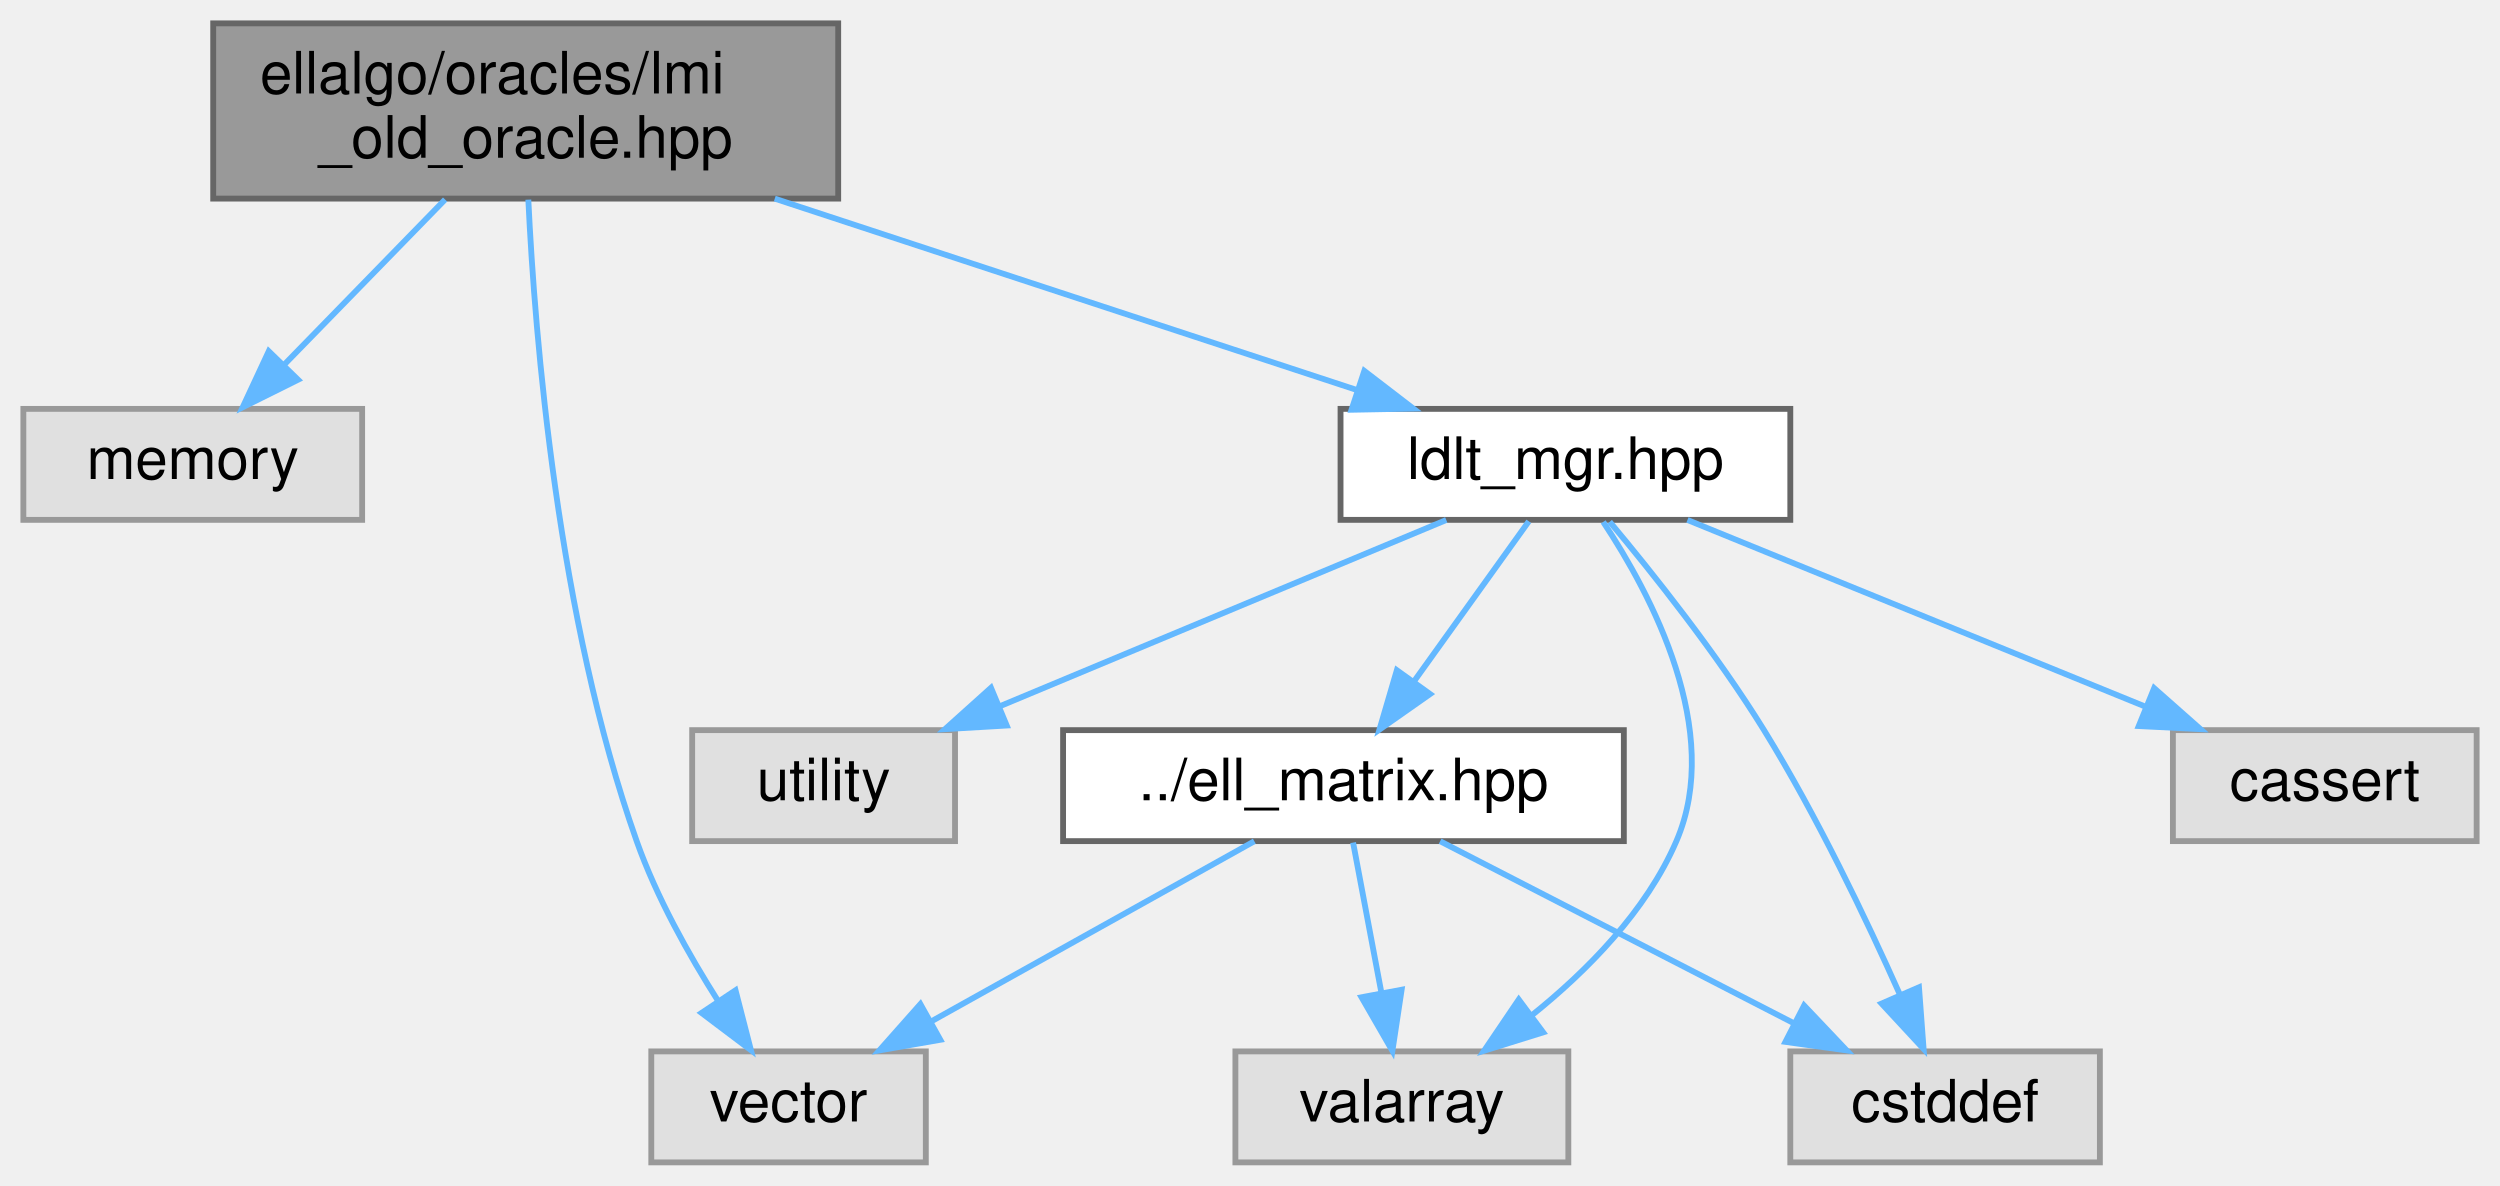
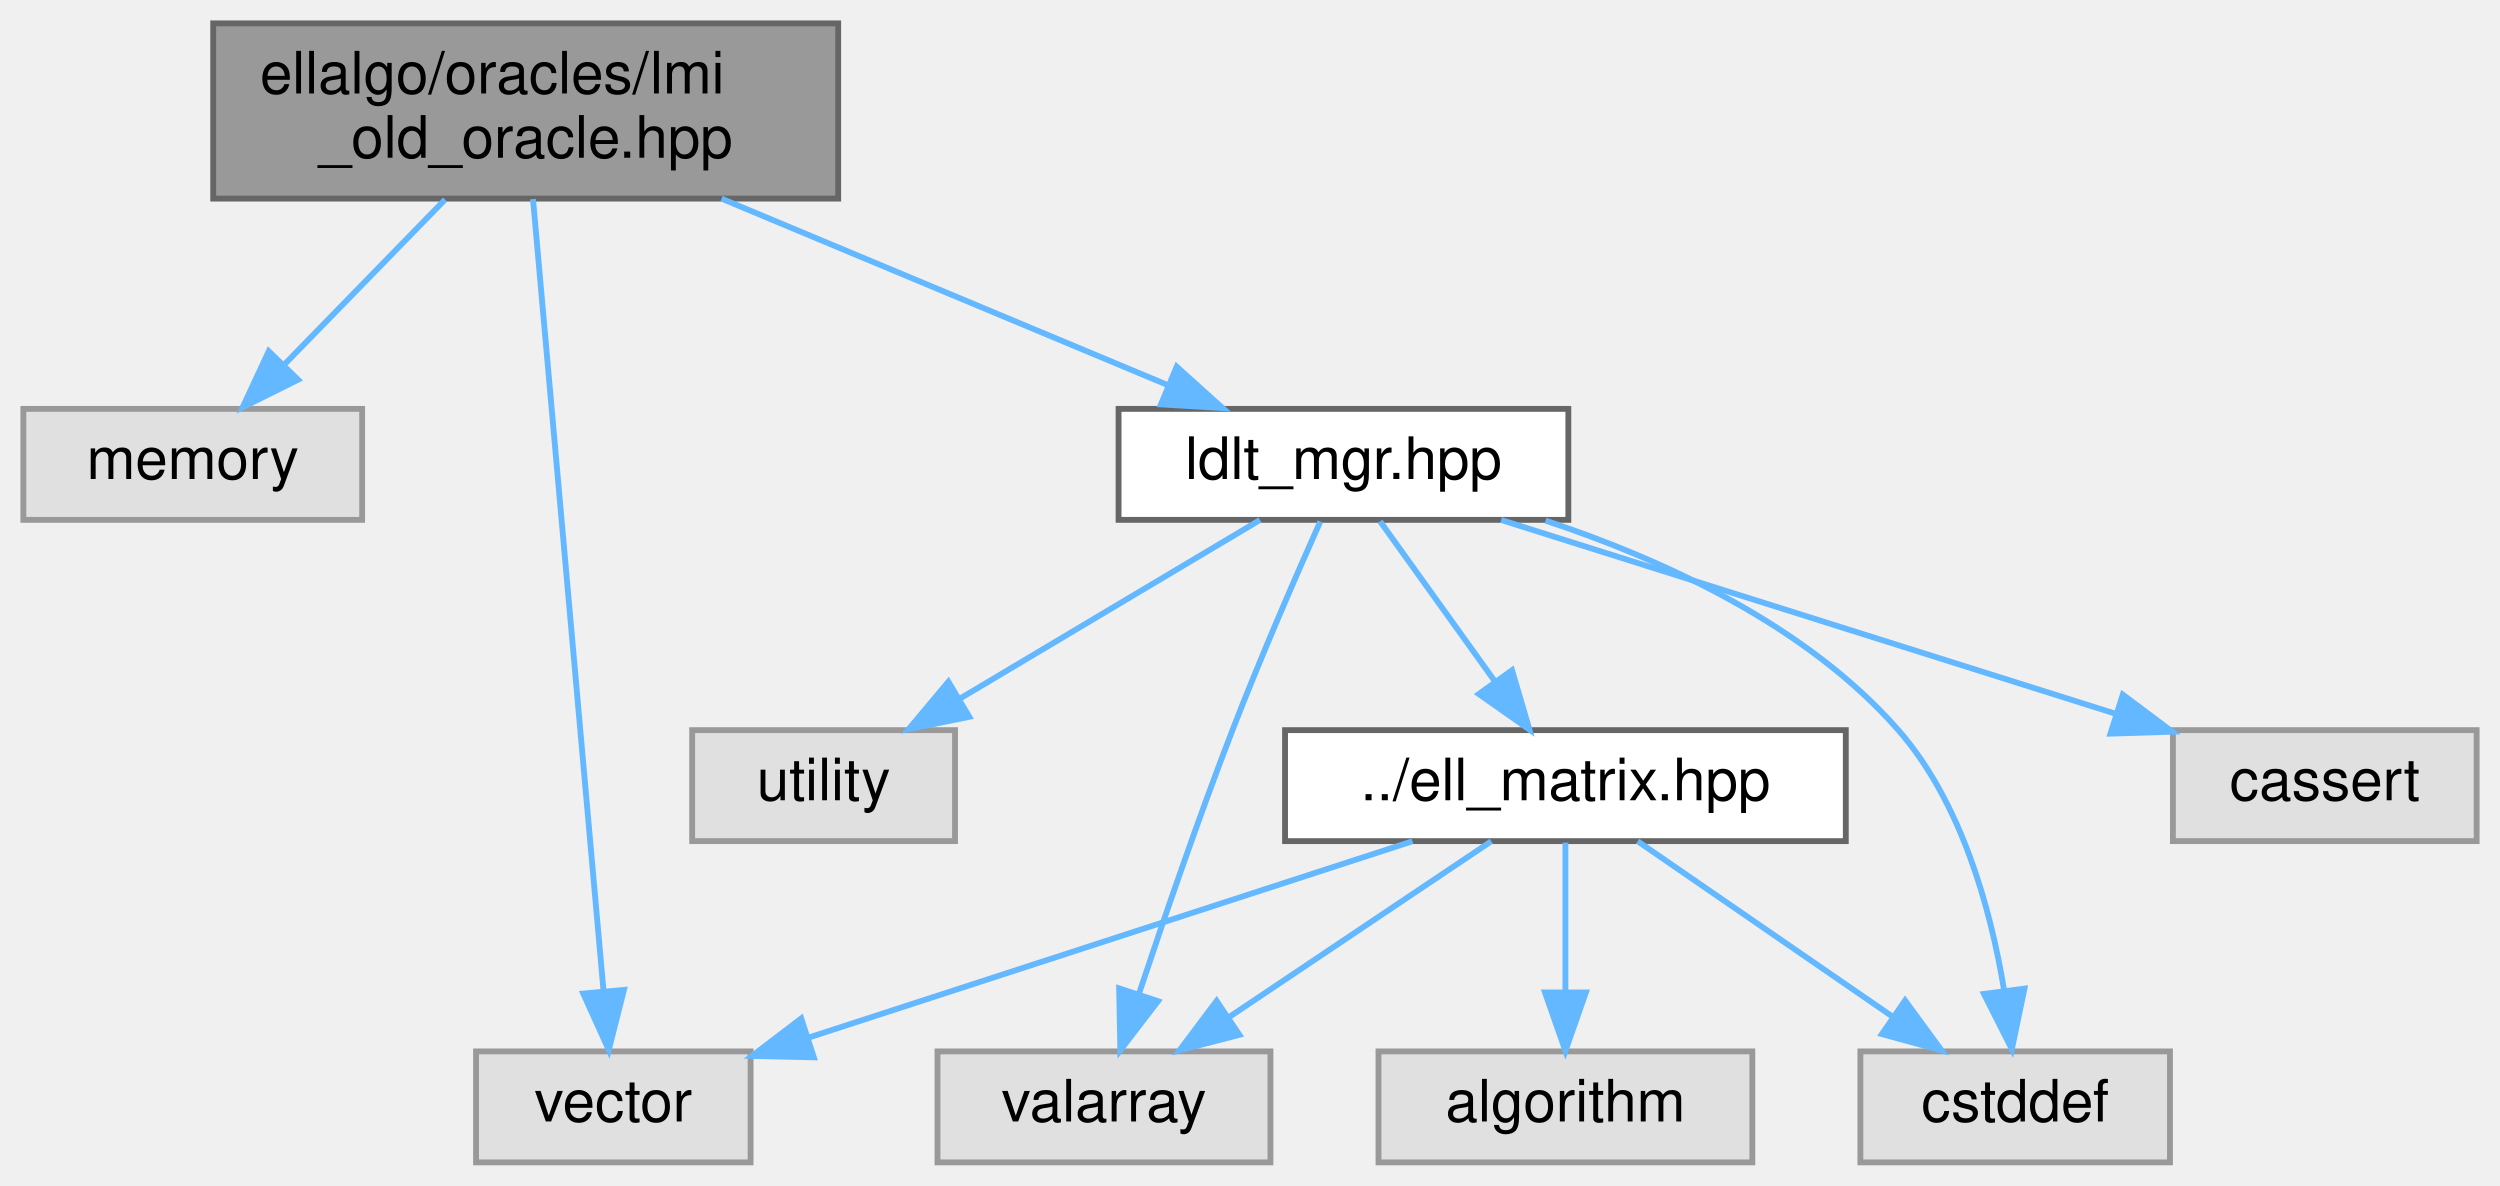
<svg xmlns="http://www.w3.org/2000/svg" xmlns:xlink="http://www.w3.org/1999/xlink" width="428pt" height="203pt" viewBox="0.00 0.00 428.00 203.00">
  <g id="graph0" class="graph" transform="scale(1 1) rotate(0) translate(4 199)">
    <g id="Node000001" class="node">
      <g id="a_Node000001">
        <a xlink:title="Oracle for Linear Matrix Inequality feasibility (explicit matrix form)">
          <polygon fill="#999999" stroke="#666666" points="139.5,-195 32.5,-195 32.5,-165 139.5,-165 139.5,-195" />
          <text text-anchor="start" x="40.5" y="-183" font-family="Helvetica,sans-Serif" font-size="10.00">ellalgo/oracles/lmi</text>
          <text text-anchor="middle" x="86" y="-172" font-family="Helvetica,sans-Serif" font-size="10.00">_old_oracle.hpp</text>
        </a>
      </g>
    </g>
    <g id="Node000002" class="node">
      <g id="a_Node000002">
        <a xlink:title=" ">
          <polygon fill="#e0e0e0" stroke="#999999" points="58,-129 0,-129 0,-110 58,-110 58,-129" />
          <text text-anchor="middle" x="29" y="-117" font-family="Helvetica,sans-Serif" font-size="10.00">memory</text>
        </a>
      </g>
    </g>
    <g id="edge1_Node000001_Node000002" class="edge">
      <g id="a_edge1_Node000001_Node000002">
        <a xlink:title=" ">
          <path fill="none" stroke="#63b8ff" d="M72.2,-164.84C63.93,-156.35 53.38,-145.52 44.77,-136.69" />
          <polygon fill="#63b8ff" stroke="#63b8ff" points="47.03,-133.99 37.54,-129.27 42.01,-138.87 47.03,-133.99" />
        </a>
      </g>
    </g>
    <g id="Node000003" class="node">
      <g id="a_Node000003">
        <a xlink:title=" ">
-           <polygon fill="#e0e0e0" stroke="#999999" points="154.5,-19 107.5,-19 107.5,0 154.5,0 154.5,-19" />
-           <text text-anchor="middle" x="131" y="-7" font-family="Helvetica,sans-Serif" font-size="10.00">vector</text>
+           <polygon fill="#e0e0e0" stroke="#999999" points="124.5,-19 77.5,-19 77.5,0 124.5,0 124.5,-19" />
+           <text text-anchor="middle" x="101" y="-7" font-family="Helvetica,sans-Serif" font-size="10.00">vector</text>
        </a>
      </g>
    </g>
    <g id="edge2_Node000001_Node000003" class="edge">
      <g id="a_edge2_Node000001_Node000003">
        <a xlink:title=" ">
-           <path fill="none" stroke="#63b8ff" d="M86.45,-164.82C87.57,-141.34 91.48,-93.18 105,-55 108.39,-45.42 113.89,-35.58 118.96,-27.6" />
-           <polygon fill="#63b8ff" stroke="#63b8ff" points="121.92,-29.47 124.56,-19.21 116.1,-25.59 121.92,-29.47" />
+           <path fill="none" stroke="#63b8ff" d="M87.25,-164.92C89.95,-134.65 96.3,-63.35 99.33,-29.27" />
+           <polygon fill="#63b8ff" stroke="#63b8ff" points="102.82,-29.53 100.22,-19.25 95.85,-28.91 102.82,-29.53" />
        </a>
      </g>
    </g>
    <g id="Node000004" class="node">
      <g id="a_Node000004">
        <a xlink:href="ldlt__mgr_8hpp.html" target="_top" xlink:title="LDL^T factorization manager for symmetric matrices.">
-           <polygon fill="white" stroke="#666666" points="302.5,-129 225.5,-129 225.5,-110 302.5,-110 302.5,-129" />
-           <text text-anchor="middle" x="264" y="-117" font-family="Helvetica,sans-Serif" font-size="10.00">ldlt_mgr.hpp</text>
+           <polygon fill="white" stroke="#666666" points="264.5,-129 187.5,-129 187.5,-110 264.5,-110 264.5,-129" />
+           <text text-anchor="middle" x="226" y="-117" font-family="Helvetica,sans-Serif" font-size="10.00">ldlt_mgr.hpp</text>
        </a>
      </g>
    </g>
    <g id="edge3_Node000001_Node000004" class="edge">
      <g id="a_edge3_Node000001_Node000004">
        <a xlink:title=" ">
-           <path fill="none" stroke="#63b8ff" d="M128.64,-164.99C159.09,-154.98 199.59,-141.67 228.33,-132.22" />
-           <polygon fill="#63b8ff" stroke="#63b8ff" points="229.57,-135.5 237.97,-129.05 227.38,-128.85 229.57,-135.5" />
+           <path fill="none" stroke="#63b8ff" d="M119.53,-164.99C142.79,-155.27 173.49,-142.44 195.95,-133.06" />
+           <polygon fill="#63b8ff" stroke="#63b8ff" points="197.45,-136.22 205.32,-129.14 194.75,-129.77 197.45,-136.22" />
        </a>
      </g>
    </g>
    <g id="Node000005" class="node">
      <g id="a_Node000005">
        <a xlink:title=" ">
          <polygon fill="#e0e0e0" stroke="#999999" points="420,-74 368,-74 368,-55 420,-55 420,-74" />
          <text text-anchor="middle" x="394" y="-62" font-family="Helvetica,sans-Serif" font-size="10.00">cassert</text>
        </a>
      </g>
    </g>
    <g id="edge4_Node000004_Node000005" class="edge">
      <g id="a_edge4_Node000004_Node000005">
        <a xlink:title=" ">
-           <path fill="none" stroke="#63b8ff" d="M284.89,-109.98C306.08,-101.34 339.13,-87.87 363.3,-78.02" />
-           <polygon fill="#63b8ff" stroke="#63b8ff" points="364.79,-81.19 372.73,-74.17 362.15,-74.7 364.79,-81.19" />
+           <path fill="none" stroke="#63b8ff" d="M252.99,-109.98C281.53,-100.98 326.7,-86.73 358.2,-76.8" />
+           <polygon fill="#63b8ff" stroke="#63b8ff" points="359.42,-80.08 367.9,-73.73 357.31,-73.4 359.42,-80.08" />
        </a>
      </g>
    </g>
    <g id="Node000006" class="node">
      <g id="a_Node000006">
        <a xlink:title=" ">
-           <polygon fill="#e0e0e0" stroke="#999999" points="355.5,-19 302.5,-19 302.5,0 355.5,0 355.5,-19" />
-           <text text-anchor="middle" x="329" y="-7" font-family="Helvetica,sans-Serif" font-size="10.00">cstddef</text>
+           <polygon fill="#e0e0e0" stroke="#999999" points="367.5,-19 314.5,-19 314.5,0 367.5,0 367.5,-19" />
+           <text text-anchor="middle" x="341" y="-7" font-family="Helvetica,sans-Serif" font-size="10.00">cstddef</text>
        </a>
      </g>
    </g>
    <g id="edge5_Node000004_Node000006" class="edge">
      <g id="a_edge5_Node000004_Node000006">
        <a xlink:title=" ">
-           <path fill="none" stroke="#63b8ff" d="M271.58,-109.67C278.87,-100.96 289.93,-87.07 298,-74 307.05,-59.34 315.5,-41.65 321.29,-28.67" />
-           <polygon fill="#63b8ff" stroke="#63b8ff" points="324.53,-29.98 325.32,-19.42 318.12,-27.19 324.53,-29.98" />
+           <path fill="none" stroke="#63b8ff" d="M260.59,-109.87C280.78,-103.19 305.29,-91.95 321,-74 331.82,-61.63 336.79,-43.41 339.07,-29.66" />
+           <polygon fill="#63b8ff" stroke="#63b8ff" points="342.59,-29.75 340.43,-19.38 335.65,-28.84 342.59,-29.75" />
        </a>
      </g>
    </g>
    <g id="Node000007" class="node">
      <g id="a_Node000007">
        <a xlink:title=" ">
          <polygon fill="#e0e0e0" stroke="#999999" points="159.5,-74 114.5,-74 114.5,-55 159.5,-55 159.5,-74" />
          <text text-anchor="middle" x="137" y="-62" font-family="Helvetica,sans-Serif" font-size="10.00">utility</text>
        </a>
      </g>
    </g>
    <g id="edge6_Node000004_Node000007" class="edge">
      <g id="a_edge6_Node000004_Node000007">
        <a xlink:title=" ">
-           <path fill="none" stroke="#63b8ff" d="M243.6,-109.98C222.98,-101.38 190.89,-87.99 167.31,-78.15" />
-           <polygon fill="#63b8ff" stroke="#63b8ff" points="168.35,-74.79 157.78,-74.17 165.66,-81.25 168.35,-74.79" />
+           <path fill="none" stroke="#63b8ff" d="M211.7,-109.98C197.9,-101.77 176.76,-89.18 160.49,-79.49" />
+           <polygon fill="#63b8ff" stroke="#63b8ff" points="161.94,-76.28 151.56,-74.17 158.36,-82.29 161.94,-76.28" />
        </a>
      </g>
    </g>
    <g id="Node000008" class="node">
      <g id="a_Node000008">
        <a xlink:title=" ">
-           <polygon fill="#e0e0e0" stroke="#999999" points="264.5,-19 207.5,-19 207.5,0 264.5,0 264.5,-19" />
-           <text text-anchor="middle" x="236" y="-7" font-family="Helvetica,sans-Serif" font-size="10.00">valarray</text>
+           <polygon fill="#e0e0e0" stroke="#999999" points="213.5,-19 156.5,-19 156.5,0 213.5,0 213.5,-19" />
+           <text text-anchor="middle" x="185" y="-7" font-family="Helvetica,sans-Serif" font-size="10.00">valarray</text>
        </a>
      </g>
    </g>
    <g id="edge7_Node000004_Node000008" class="edge">
      <g id="a_edge7_Node000004_Node000008">
        <a xlink:title=" ">
-           <path fill="none" stroke="#63b8ff" d="M270.47,-109.65C278.75,-97.16 291.1,-73.81 283,-55 277.85,-43.03 267.71,-32.76 258.17,-25.12" />
-           <polygon fill="#63b8ff" stroke="#63b8ff" points="260.19,-22.26 250.07,-19.11 256.01,-27.88 260.19,-22.26" />
+           <path fill="none" stroke="#63b8ff" d="M222.03,-109.71C218.05,-100.79 211.84,-86.54 207,-74 201.21,-59.02 195.29,-41.78 191.05,-29.05" />
+           <polygon fill="#63b8ff" stroke="#63b8ff" points="194.25,-27.6 187.8,-19.2 187.6,-29.79 194.25,-27.6" />
        </a>
      </g>
    </g>
    <g id="Node000009" class="node">
      <g id="a_Node000009">
        <a xlink:href="ell__matrix_8hpp.html" target="_top" xlink:title="Square matrix with flat storage and strided views.">
-           <polygon fill="white" stroke="#666666" points="274,-74 178,-74 178,-55 274,-55 274,-74" />
-           <text text-anchor="middle" x="226" y="-62" font-family="Helvetica,sans-Serif" font-size="10.00">../ell_matrix.hpp</text>
+           <polygon fill="white" stroke="#666666" points="312,-74 216,-74 216,-55 312,-55 312,-74" />
+           <text text-anchor="middle" x="264" y="-62" font-family="Helvetica,sans-Serif" font-size="10.00">../ell_matrix.hpp</text>
        </a>
      </g>
    </g>
    <g id="edge8_Node000004_Node000009" class="edge">
      <g id="a_edge8_Node000004_Node000009">
        <a xlink:title=" ">
-           <path fill="none" stroke="#63b8ff" d="M257.73,-109.75C252.41,-102.34 244.64,-91.5 238.12,-82.41" />
-           <polygon fill="#63b8ff" stroke="#63b8ff" points="240.83,-80.18 232.16,-74.09 235.14,-84.26 240.83,-80.18" />
+           <path fill="none" stroke="#63b8ff" d="M232.27,-109.75C237.59,-102.34 245.36,-91.5 251.88,-82.41" />
+           <polygon fill="#63b8ff" stroke="#63b8ff" points="254.86,-84.26 257.84,-74.09 249.17,-80.18 254.86,-84.26" />
        </a>
      </g>
    </g>
-     <g id="edge11_Node000009_Node000003" class="edge">
-       <g id="a_edge11_Node000009_Node000003">
+     <g id="edge12_Node000009_Node000003" class="edge">
+       <g id="a_edge12_Node000009_Node000003">
        <a xlink:title=" ">
-           <path fill="none" stroke="#63b8ff" d="M210.74,-54.98C195.87,-46.69 173.02,-33.94 155.58,-24.22" />
-           <polygon fill="#63b8ff" stroke="#63b8ff" points="156.98,-20.99 146.54,-19.17 153.57,-27.1 156.98,-20.99" />
+           <path fill="none" stroke="#63b8ff" d="M237.81,-54.98C209.76,-45.86 165.14,-31.36 134.54,-21.4" />
+           <polygon fill="#63b8ff" stroke="#63b8ff" points="135.33,-17.98 124.74,-18.22 133.17,-24.64 135.33,-17.98" />
        </a>
      </g>
    </g>
-     <g id="edge9_Node000009_Node000006" class="edge">
-       <g id="a_edge9_Node000009_Node000006">
+     <g id="edge10_Node000009_Node000006" class="edge">
+       <g id="a_edge10_Node000009_Node000006">
        <a xlink:title=" ">
-           <path fill="none" stroke="#63b8ff" d="M242.55,-54.98C258.89,-46.57 284.13,-33.59 303.13,-23.81" />
-           <polygon fill="#63b8ff" stroke="#63b8ff" points="304.86,-26.86 312.15,-19.17 301.66,-20.63 304.86,-26.86" />
+           <path fill="none" stroke="#63b8ff" d="M276.37,-54.98C288.09,-46.92 305.92,-34.65 319.89,-25.03" />
+           <polygon fill="#63b8ff" stroke="#63b8ff" points="322.15,-27.72 328.4,-19.17 318.18,-21.96 322.15,-27.72" />
        </a>
      </g>
    </g>
-     <g id="edge10_Node000009_Node000008" class="edge">
-       <g id="a_edge10_Node000009_Node000008">
+     <g id="edge11_Node000009_Node000008" class="edge">
+       <g id="a_edge11_Node000009_Node000008">
        <a xlink:title=" ">
-           <path fill="none" stroke="#63b8ff" d="M227.65,-54.75C228.96,-47.8 230.84,-37.85 232.48,-29.13" />
-           <polygon fill="#63b8ff" stroke="#63b8ff" points="235.96,-29.56 234.38,-19.09 229.09,-28.27 235.96,-29.56" />
+           <path fill="none" stroke="#63b8ff" d="M251.31,-54.98C239.17,-46.84 220.64,-34.41 206.25,-24.76" />
+           <polygon fill="#63b8ff" stroke="#63b8ff" points="208.18,-21.84 197.92,-19.17 204.28,-27.65 208.18,-21.84" />
+         </a>
+       </g>
+     </g>
+     <g id="Node000010" class="node">
+       <g id="a_Node000010">
+         <a xlink:title=" ">
+           <polygon fill="#e0e0e0" stroke="#999999" points="296,-19 232,-19 232,0 296,0 296,-19" />
+           <text text-anchor="middle" x="264" y="-7" font-family="Helvetica,sans-Serif" font-size="10.00">algorithm</text>
+         </a>
+       </g>
+     </g>
+     <g id="edge9_Node000009_Node000010" class="edge">
+       <g id="a_edge9_Node000009_Node000010">
+         <a xlink:title=" ">
+           <path fill="none" stroke="#63b8ff" d="M264,-54.75C264,-47.8 264,-37.85 264,-29.13" />
+           <polygon fill="#63b8ff" stroke="#63b8ff" points="267.5,-29.09 264,-19.09 260.5,-29.09 267.5,-29.09" />
        </a>
      </g>
    </g>
  </g>
</svg>
